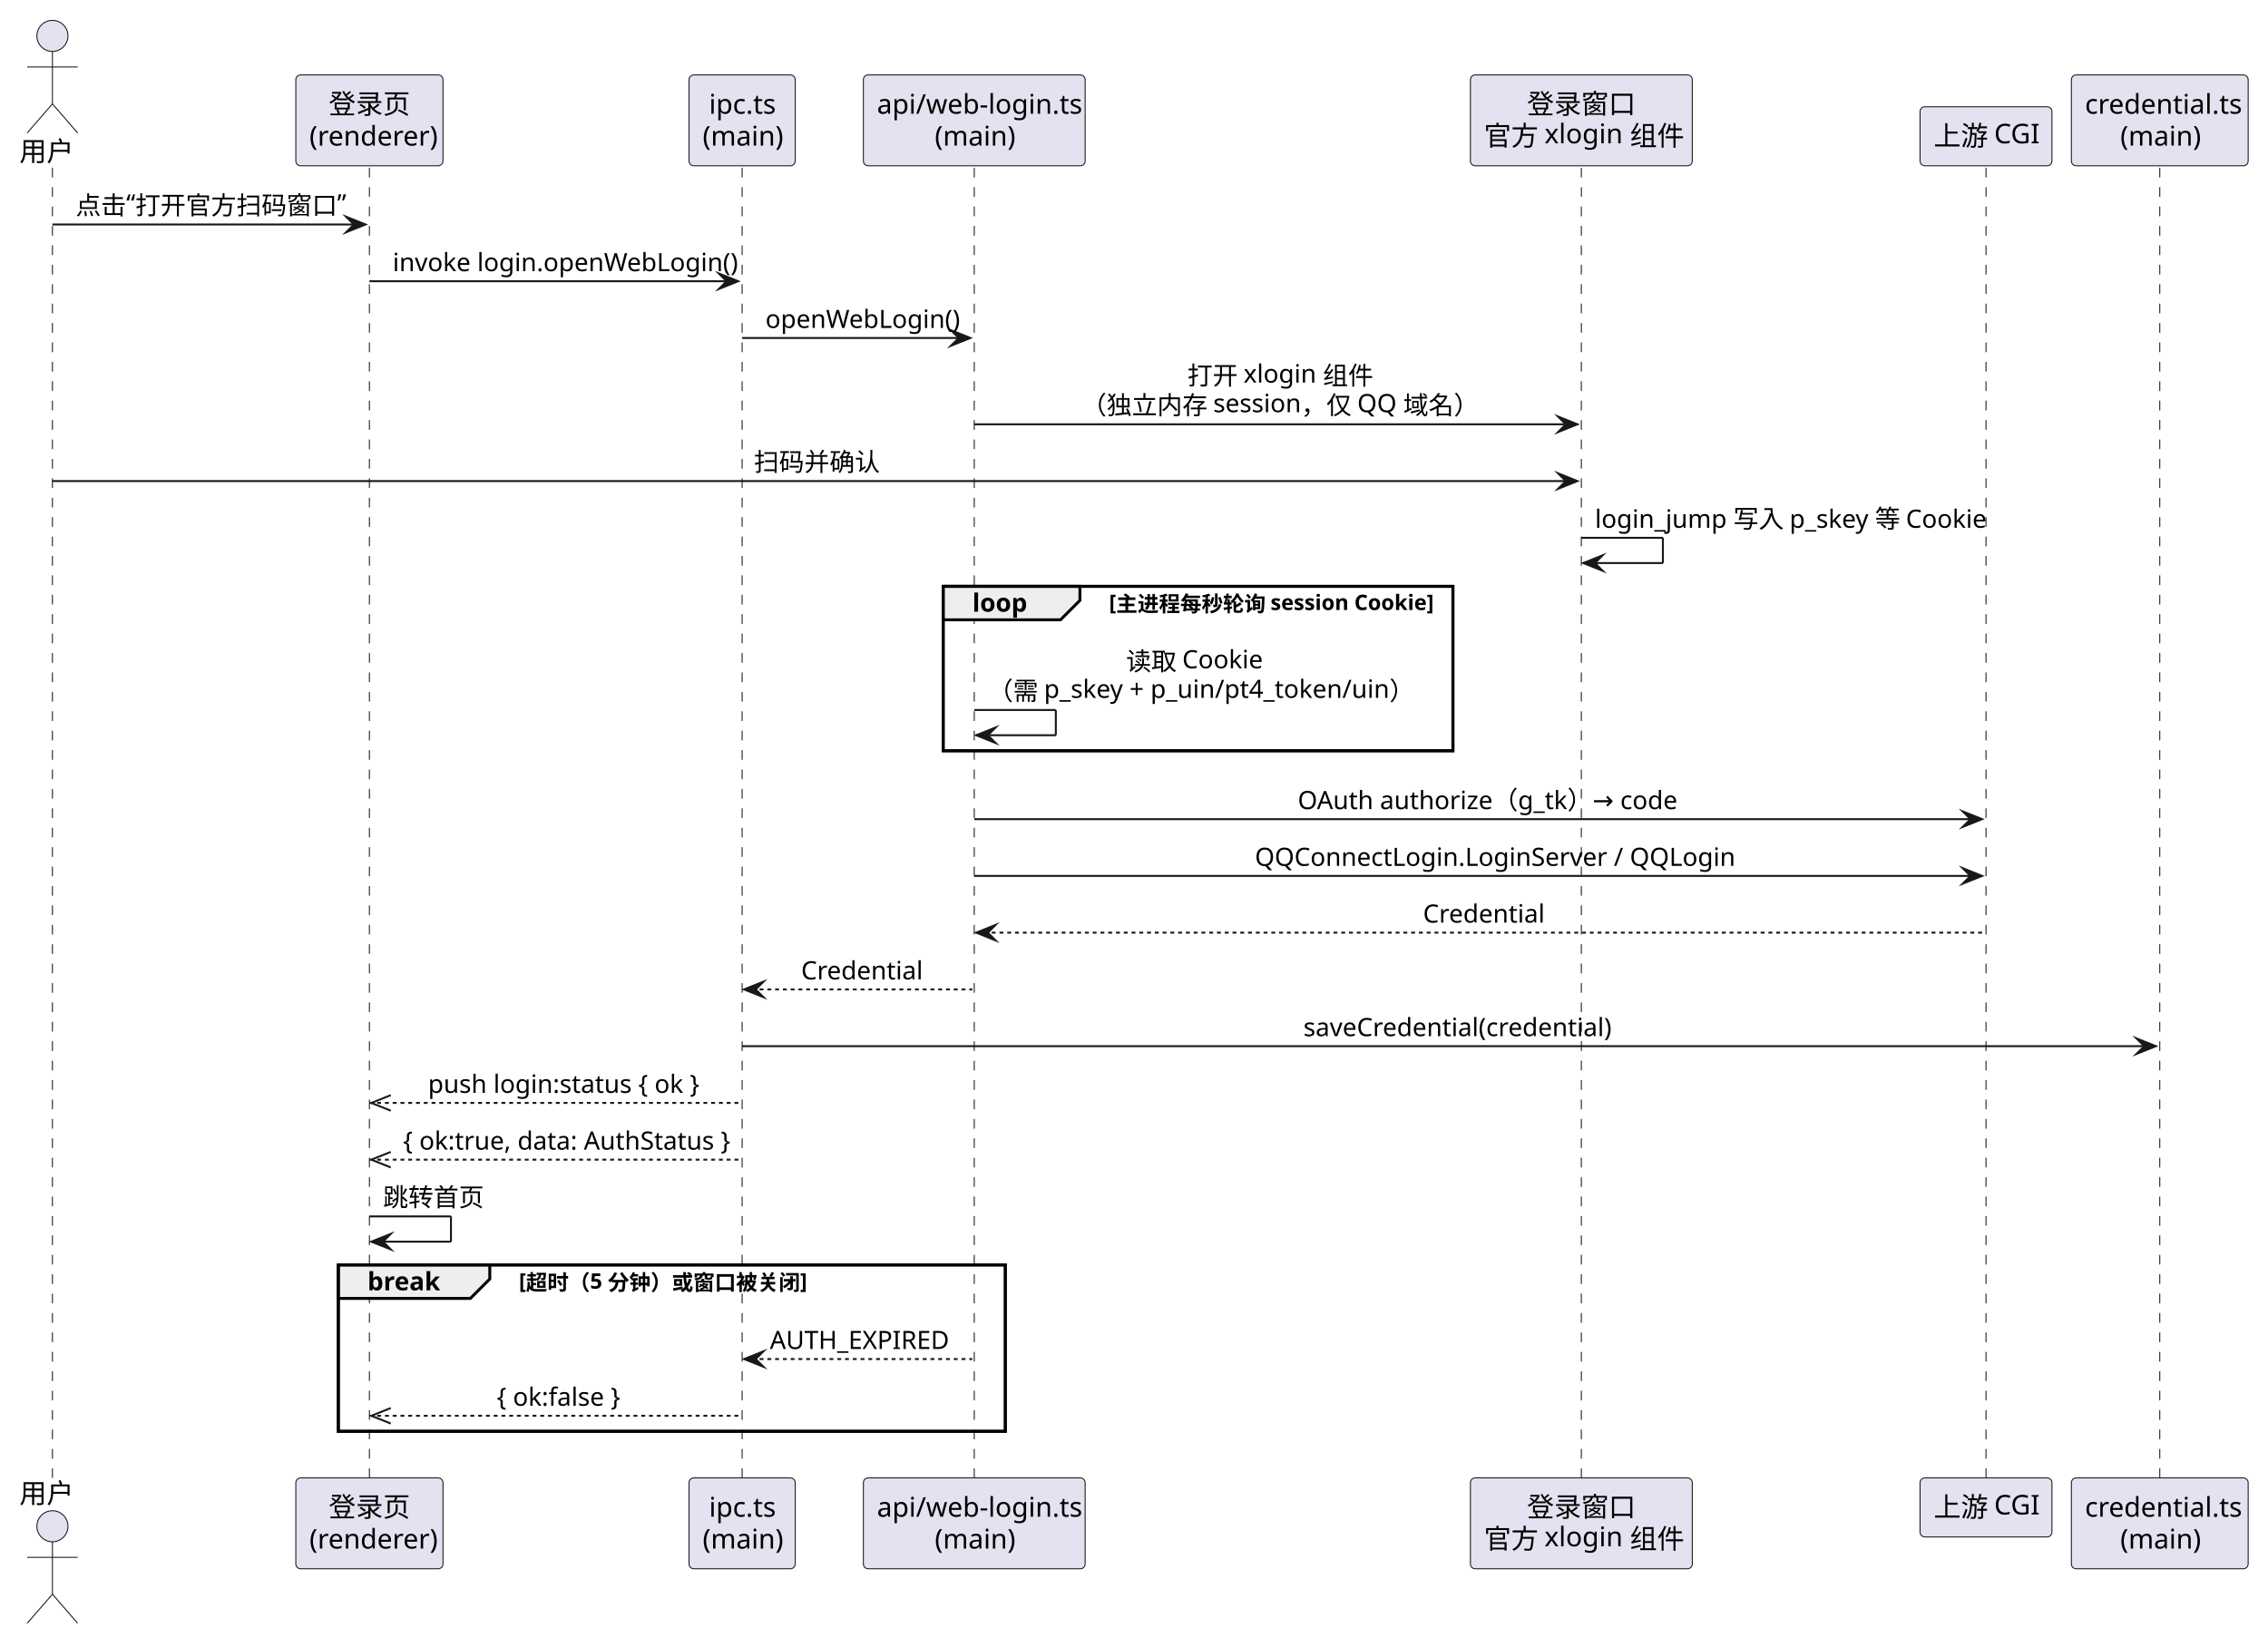
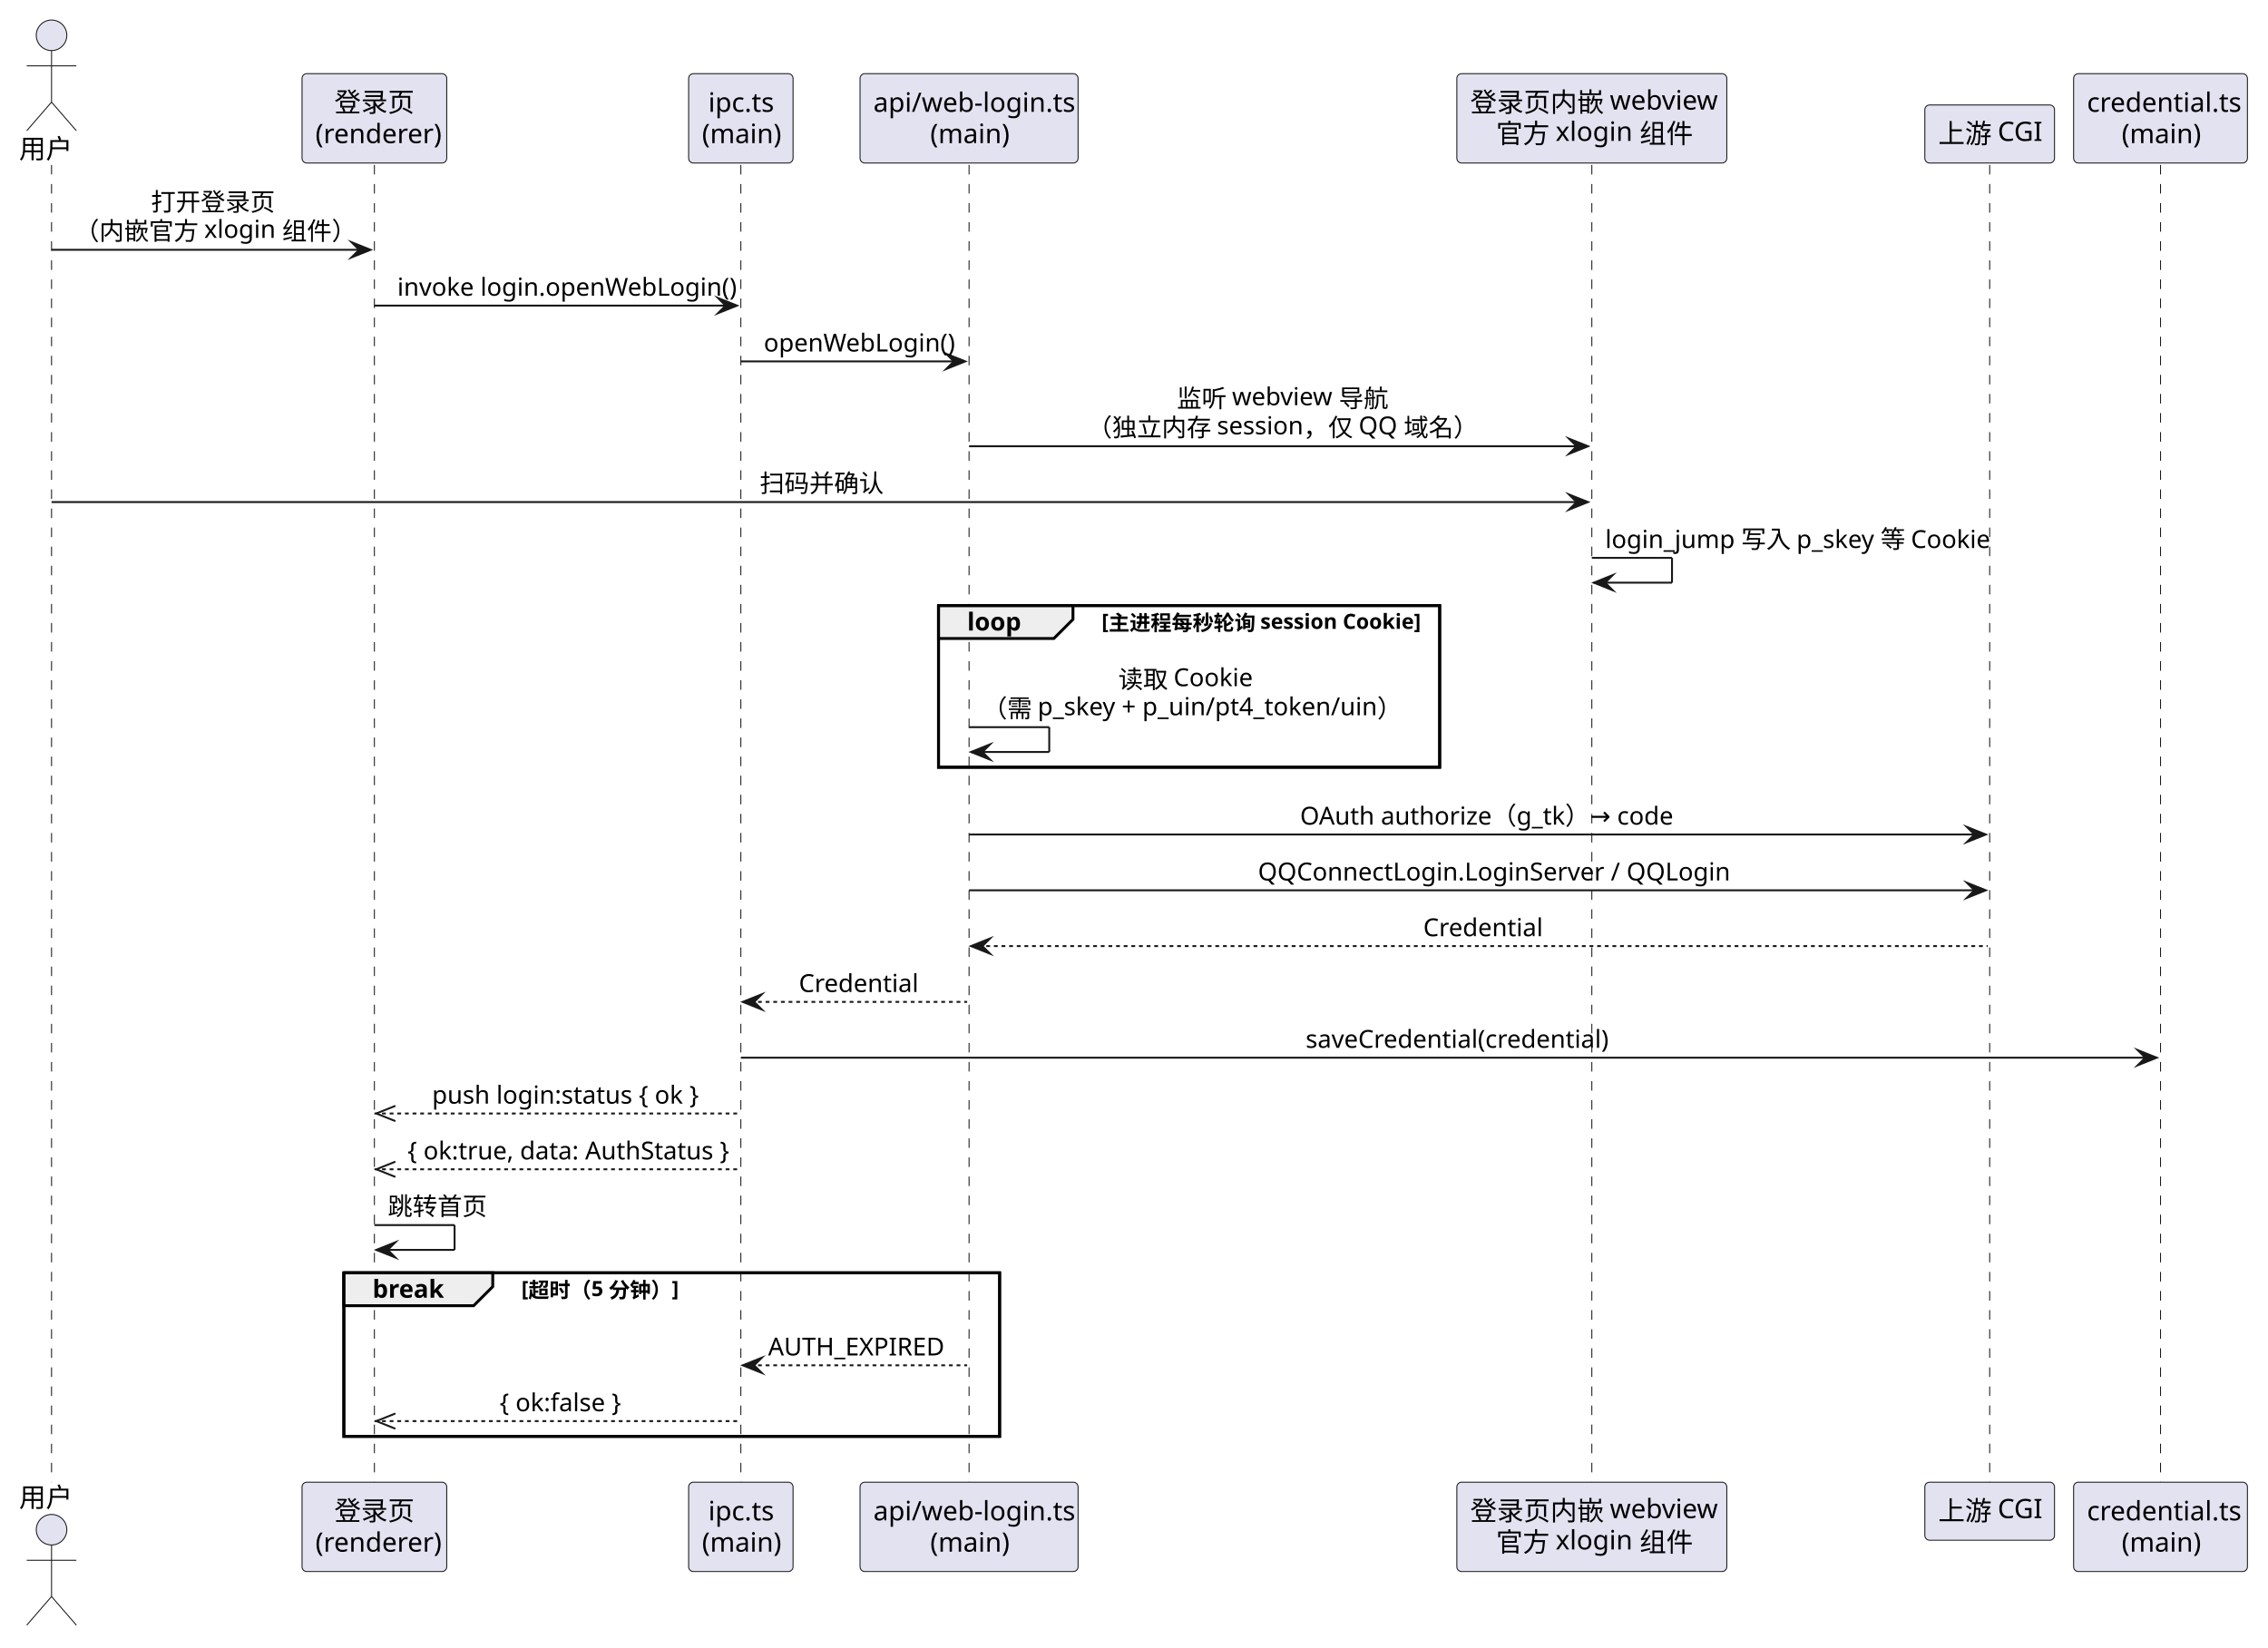
- <svg xmlns="http://www.w3.org/2000/svg" version="1.1" data-diagram-type="SEQUENCE" style="width:1168px;height:848px;background:#FFFFFF;" width="1168px" height="848px" viewBox="0 0 1168 848" zoomAndPan="magnify" preserveAspectRatio="none" contentStyleType="text/css">
+ <svg xmlns="http://www.w3.org/2000/svg" version="1.1" data-diagram-type="SEQUENCE" style="width:1188px;height:863px;background:#FFFFFF;" width="1188px" height="863px" viewBox="0 0 1188 863" zoomAndPan="magnify" preserveAspectRatio="none" contentStyleType="text/css">
  <defs />
  <g font-family="sans-serif" lengthAdjust="spacing">
-     <rect x="485.733" y="302.047" width="262.507" height="84.703" fill="none" style="stroke:#000;stroke-width:1.5;" />
-     <rect x="174.242" y="651.625" width="343.491" height="85.703" fill="none" style="stroke:#000;stroke-width:1.5;" />
+     <rect x="491.605" y="317.281" width="262.507" height="84.703" fill="none" style="stroke:#000;stroke-width:1.5;" />
+     <rect x="180.114" y="666.859" width="343.491" height="85.703" fill="none" style="stroke:#000;stroke-width:1.5;" />
    <g>
-       <rect x="23.5" y="86.406" width="8" height="674.922" fill="#000" fill-opacity="0" />
-       <line x1="27" y1="86.406" x2="27" y2="761.328" style="stroke:#181818;stroke-width:0.5;stroke-dasharray:5,5;" />
+       <rect x="23.5" y="86.406" width="8" height="690.156" fill="#000" fill-opacity="0" />
+       <line x1="27" y1="86.406" x2="27" y2="776.563" style="stroke:#181818;stroke-width:0.5;stroke-dasharray:5,5;" />
    </g>
    <g>
-       <rect x="186.742" y="86.406" width="8" height="674.922" fill="#000" fill-opacity="0" />
-       <line x1="190.242" y1="86.406" x2="190.242" y2="761.328" style="stroke:#181818;stroke-width:0.5;stroke-dasharray:5,5;" />
+       <rect x="192.614" y="86.406" width="8" height="690.156" fill="#000" fill-opacity="0" />
+       <line x1="196.114" y1="86.406" x2="196.114" y2="776.563" style="stroke:#181818;stroke-width:0.5;stroke-dasharray:5,5;" />
    </g>
    <g>
-       <rect x="378.689" y="86.406" width="8" height="674.922" fill="#000" fill-opacity="0" />
-       <line x1="382.189" y1="86.406" x2="382.189" y2="761.328" style="stroke:#181818;stroke-width:0.5;stroke-dasharray:5,5;" />
+       <rect x="384.56" y="86.406" width="8" height="690.156" fill="#000" fill-opacity="0" />
+       <line x1="388.06" y1="86.406" x2="388.06" y2="776.563" style="stroke:#181818;stroke-width:0.5;stroke-dasharray:5,5;" />
    </g>
    <g>
-       <rect x="498.233" y="86.406" width="8" height="674.922" fill="#000" fill-opacity="0" />
-       <line x1="501.733" y1="86.406" x2="501.733" y2="761.328" style="stroke:#181818;stroke-width:0.5;stroke-dasharray:5,5;" />
+       <rect x="504.105" y="86.406" width="8" height="690.156" fill="#000" fill-opacity="0" />
+       <line x1="507.605" y1="86.406" x2="507.605" y2="776.563" style="stroke:#181818;stroke-width:0.5;stroke-dasharray:5,5;" />
    </g>
    <g>
-       <rect x="810.879" y="86.406" width="8" height="674.922" fill="#000" fill-opacity="0" />
-       <line x1="814.379" y1="86.406" x2="814.379" y2="761.328" style="stroke:#181818;stroke-width:0.5;stroke-dasharray:5,5;" />
+       <rect x="830.316" y="86.406" width="8" height="690.156" fill="#000" fill-opacity="0" />
+       <line x1="833.816" y1="86.406" x2="833.816" y2="776.563" style="stroke:#181818;stroke-width:0.5;stroke-dasharray:5,5;" />
    </g>
    <g>
-       <rect x="1019.276" y="86.406" width="8" height="674.922" fill="#000" fill-opacity="0" />
-       <line x1="1022.776" y1="86.406" x2="1022.776" y2="761.328" style="stroke:#181818;stroke-width:0.5;stroke-dasharray:5,5;" />
+       <rect x="1038.713" y="86.406" width="8" height="690.156" fill="#000" fill-opacity="0" />
+       <line x1="1042.213" y1="86.406" x2="1042.213" y2="776.563" style="stroke:#181818;stroke-width:0.5;stroke-dasharray:5,5;" />
    </g>
    <g>
-       <rect x="1108.764" y="86.406" width="8" height="674.922" fill="#000" fill-opacity="0" />
-       <line x1="1112.264" y1="86.406" x2="1112.264" y2="761.328" style="stroke:#181818;stroke-width:0.5;stroke-dasharray:5,5;" />
+       <rect x="1128.202" y="86.406" width="8" height="690.156" fill="#000" fill-opacity="0" />
+       <line x1="1131.702" y1="86.406" x2="1131.702" y2="776.563" style="stroke:#181818;stroke-width:0.5;stroke-dasharray:5,5;" />
    </g>
    <text x="10" y="82.988" fill="#000" font-size="14" textLength="28">用户</text>
    <ellipse cx="27" cy="18.5" rx="8" ry="8" fill="#E2E2F0" style="stroke:#181818;stroke-width:0.5;" />
    <path d="M27,26.5 L27,53.5 M14,34.5 L40,34.5 M27,53.5 L14,68.5 M27,53.5 L40,68.5" style="stroke:#181818;stroke-width:0.5;" fill="none" />
-     <rect x="152.344" y="38.594" width="75.797" height="46.813" fill="#E2E2F0" style="stroke:#181818;stroke-width:0.5;" rx="2.5" ry="2.5" />
-     <text x="169.242" y="58.582" fill="#000" font-size="14" textLength="42">登录页</text>
-     <text x="159.344" y="74.988" fill="#000" font-size="14" textLength="61.797">(renderer)</text>
-     <rect x="354.841" y="38.594" width="54.694" height="46.813" fill="#E2E2F0" style="stroke:#181818;stroke-width:0.5;" rx="2.5" ry="2.5" />
-     <text x="365.143" y="58.582" fill="#000" font-size="14" textLength="34.091">ipc.ts</text>
-     <text x="361.841" y="74.988" fill="#000" font-size="14" textLength="40.694">(main)</text>
-     <rect x="444.626" y="38.594" width="114.215" height="46.813" fill="#E2E2F0" style="stroke:#181818;stroke-width:0.5;" rx="2.5" ry="2.5" />
-     <text x="451.626" y="58.582" fill="#000" font-size="14" textLength="100.215">api/web-login.ts</text>
-     <text x="481.386" y="74.988" fill="#000" font-size="14" textLength="40.694">(main)</text>
-     <rect x="757.241" y="38.594" width="114.276" height="46.813" fill="#E2E2F0" style="stroke:#181818;stroke-width:0.5;" rx="2.5" ry="2.5" />
-     <text x="786.379" y="58.582" fill="#000" font-size="14" textLength="56">登录窗口</text>
-     <text x="764.241" y="74.988" fill="#000" font-size="14" textLength="100.276">官方 xlogin 组件</text>
-     <rect x="988.812" y="55" width="67.929" height="30.406" fill="#E2E2F0" style="stroke:#181818;stroke-width:0.5;" rx="2.5" ry="2.5" />
-     <text x="995.812" y="74.988" fill="#000" font-size="14" textLength="53.929">上游 CGI</text>
-     <rect x="1066.74" y="38.594" width="91.048" height="46.813" fill="#E2E2F0" style="stroke:#181818;stroke-width:0.5;" rx="2.5" ry="2.5" />
-     <text x="1073.74" y="58.582" fill="#000" font-size="14" textLength="77.048">credential.ts</text>
-     <text x="1091.917" y="74.988" fill="#000" font-size="14" textLength="40.694">(main)</text>
-     <text x="10" y="774.316" fill="#000" font-size="14" textLength="28">用户</text>
-     <ellipse cx="27" cy="786.234" rx="8" ry="8" fill="#E2E2F0" style="stroke:#181818;stroke-width:0.5;" />
-     <path d="M27,794.234 L27,821.234 M14,802.234 L40,802.234 M27,821.234 L14,836.234 M27,821.234 L40,836.234" style="stroke:#181818;stroke-width:0.5;" fill="none" />
-     <rect x="152.344" y="761.328" width="75.797" height="46.813" fill="#E2E2F0" style="stroke:#181818;stroke-width:0.5;" rx="2.5" ry="2.5" />
-     <text x="169.242" y="781.316" fill="#000" font-size="14" textLength="42">登录页</text>
-     <text x="159.344" y="797.723" fill="#000" font-size="14" textLength="61.797">(renderer)</text>
-     <rect x="354.841" y="761.328" width="54.694" height="46.813" fill="#E2E2F0" style="stroke:#181818;stroke-width:0.5;" rx="2.5" ry="2.5" />
-     <text x="365.143" y="781.316" fill="#000" font-size="14" textLength="34.091">ipc.ts</text>
-     <text x="361.841" y="797.723" fill="#000" font-size="14" textLength="40.694">(main)</text>
-     <rect x="444.626" y="761.328" width="114.215" height="46.813" fill="#E2E2F0" style="stroke:#181818;stroke-width:0.5;" rx="2.5" ry="2.5" />
-     <text x="451.626" y="781.316" fill="#000" font-size="14" textLength="100.215">api/web-login.ts</text>
-     <text x="481.386" y="797.723" fill="#000" font-size="14" textLength="40.694">(main)</text>
-     <rect x="757.241" y="761.328" width="114.276" height="46.813" fill="#E2E2F0" style="stroke:#181818;stroke-width:0.5;" rx="2.5" ry="2.5" />
-     <text x="786.379" y="781.316" fill="#000" font-size="14" textLength="56">登录窗口</text>
-     <text x="764.241" y="797.723" fill="#000" font-size="14" textLength="100.276">官方 xlogin 组件</text>
-     <rect x="988.812" y="761.328" width="67.929" height="30.406" fill="#E2E2F0" style="stroke:#181818;stroke-width:0.5;" rx="2.5" ry="2.5" />
-     <text x="995.812" y="781.316" fill="#000" font-size="14" textLength="53.929">上游 CGI</text>
-     <rect x="1066.74" y="761.328" width="91.048" height="46.813" fill="#E2E2F0" style="stroke:#181818;stroke-width:0.5;" rx="2.5" ry="2.5" />
-     <text x="1073.74" y="781.316" fill="#000" font-size="14" textLength="77.048">credential.ts</text>
-     <text x="1091.917" y="797.723" fill="#000" font-size="14" textLength="40.694">(main)</text>
-     <polygon points="178.242,111.641,188.242,115.641,178.242,119.641,182.242,115.641" fill="#181818" style="stroke:#181818;stroke-width:1;stroke-linejoin:miter;stroke-miterlimit:10;" />
-     <line x1="27" y1="115.641" x2="184.242" y2="115.641" style="stroke:#181818;stroke-width:1;" />
-     <text x="39" y="110.467" fill="#000" font-size="13" textLength="139.242">点击“打开官方扫码窗口”</text>
-     <polygon points="370.189,140.875,380.189,144.875,370.189,148.875,374.189,144.875" fill="#181818" style="stroke:#181818;stroke-width:1;stroke-linejoin:miter;stroke-miterlimit:10;" />
-     <line x1="190.242" y1="144.875" x2="376.189" y2="144.875" style="stroke:#181818;stroke-width:1;" />
-     <text x="202.242" y="139.701" fill="#000" font-size="13" textLength="167.946">invoke login.openWebLogin()</text>
-     <polygon points="489.733,170.109,499.733,174.109,489.733,178.109,493.733,174.109" fill="#181818" style="stroke:#181818;stroke-width:1;stroke-linejoin:miter;stroke-miterlimit:10;" />
-     <line x1="382.189" y1="174.109" x2="495.733" y2="174.109" style="stroke:#181818;stroke-width:1;" />
-     <text x="394.189" y="168.936" fill="#000" font-size="13" textLength="95.545">openWebLogin()</text>
-     <polygon points="802.379,214.578,812.379,218.578,802.379,222.578,806.379,218.578" fill="#181818" style="stroke:#181818;stroke-width:1;stroke-linejoin:miter;stroke-miterlimit:10;" />
-     <line x1="501.733" y1="218.578" x2="808.379" y2="218.578" style="stroke:#181818;stroke-width:1;" />
-     <text x="611.499" y="198.17" fill="#000" font-size="13" textLength="93.114">打开 xlogin 组件</text>
-     <text x="556.887" y="213.404" fill="#000" font-size="13" textLength="202.338">（独立内存 session，仅 QQ 域名）</text>
-     <polygon points="802.379,243.813,812.379,247.813,802.379,251.813,806.379,247.813" fill="#181818" style="stroke:#181818;stroke-width:1;stroke-linejoin:miter;stroke-miterlimit:10;" />
-     <line x1="27" y1="247.813" x2="808.379" y2="247.813" style="stroke:#181818;stroke-width:1;" />
-     <text x="388.189" y="242.639" fill="#000" font-size="13" textLength="65">扫码并确认</text>
-     <line x1="814.379" y1="277.047" x2="856.379" y2="277.047" style="stroke:#181818;stroke-width:1;" />
-     <line x1="856.379" y1="277.047" x2="856.379" y2="290.047" style="stroke:#181818;stroke-width:1;" />
-     <line x1="815.379" y1="290.047" x2="856.379" y2="290.047" style="stroke:#181818;stroke-width:1;" />
-     <polygon points="825.379,286.047,815.379,290.047,825.379,294.047,821.379,290.047" fill="#181818" style="stroke:#181818;stroke-width:1;stroke-linejoin:miter;stroke-miterlimit:10;" />
-     <text x="821.379" y="271.873" fill="#000" font-size="13" textLength="194.397">login_jump 写入 p_skey 等 Cookie</text>
-     <path d="M485.733,302.047 L556.162,302.047 L556.162,309.281 L546.162,319.281 L485.733,319.281 L485.733,302.047" style="stroke:#000;stroke-width:1.5;" fill="#EEE" />
-     <rect x="485.733" y="302.047" width="262.507" height="84.703" fill="none" style="stroke:#000;stroke-width:1.5;" />
-     <text x="500.733" y="315.107" fill="#000" font-size="13" textLength="25.429" font-weight="700">loop</text>
-     <text x="571.162" y="314.252" fill="#000" font-size="11" textLength="161.079" font-weight="700">[主进程每秒轮询 session Cookie]</text>
-     <line x1="501.733" y1="365.75" x2="543.733" y2="365.75" style="stroke:#181818;stroke-width:1;" />
-     <line x1="543.733" y1="365.75" x2="543.733" y2="378.75" style="stroke:#181818;stroke-width:1;" />
-     <line x1="502.733" y1="378.75" x2="543.733" y2="378.75" style="stroke:#181818;stroke-width:1;" />
-     <polygon points="512.733,374.75,502.733,378.75,512.733,382.75,508.733,378.75" fill="#181818" style="stroke:#181818;stroke-width:1;stroke-linejoin:miter;stroke-miterlimit:10;" />
-     <text x="579.913" y="345.342" fill="#000" font-size="13" textLength="69.158">读取 Cookie</text>
-     <text x="508.733" y="360.576" fill="#000" font-size="13" textLength="211.517">（需 p_skey + p_uin/pt4_token/uin）</text>
-     <polygon points="1010.776,417.984,1020.776,421.984,1010.776,425.984,1014.776,421.984" fill="#181818" style="stroke:#181818;stroke-width:1;stroke-linejoin:miter;stroke-miterlimit:10;" />
-     <line x1="501.733" y1="421.984" x2="1016.776" y2="421.984" style="stroke:#181818;stroke-width:1;" />
-     <text x="668.316" y="416.811" fill="#000" font-size="13" textLength="187.878">OAuth authorize（g_tk）→ code</text>
-     <polygon points="1010.776,447.219,1020.776,451.219,1010.776,455.219,1014.776,451.219" fill="#181818" style="stroke:#181818;stroke-width:1;stroke-linejoin:miter;stroke-miterlimit:10;" />
-     <line x1="501.733" y1="451.219" x2="1016.776" y2="451.219" style="stroke:#181818;stroke-width:1;" />
-     <text x="646.264" y="446.045" fill="#000" font-size="13" textLength="231.981">QQConnectLogin.LoginServer / QQLogin</text>
-     <polygon points="512.733,476.453,502.733,480.453,512.733,484.453,508.733,480.453" fill="#181818" style="stroke:#181818;stroke-width:1;stroke-linejoin:miter;stroke-miterlimit:10;" />
-     <line x1="506.733" y1="480.453" x2="1021.776" y2="480.453" style="stroke:#181818;stroke-width:1;stroke-dasharray:2,2;" />
-     <text x="732.849" y="475.279" fill="#000" font-size="13" textLength="58.811">Credential</text>
-     <polygon points="393.189,505.688,383.189,509.688,393.189,513.688,389.189,509.688" fill="#181818" style="stroke:#181818;stroke-width:1;stroke-linejoin:miter;stroke-miterlimit:10;" />
-     <line x1="387.189" y1="509.688" x2="500.733" y2="509.688" style="stroke:#181818;stroke-width:1;stroke-dasharray:2,2;" />
-     <text x="412.556" y="504.514" fill="#000" font-size="13" textLength="58.811">Credential</text>
-     <polygon points="1100.264,534.922,1110.264,538.922,1100.264,542.922,1104.264,538.922" fill="#181818" style="stroke:#181818;stroke-width:1;stroke-linejoin:miter;stroke-miterlimit:10;" />
-     <line x1="382.189" y1="538.922" x2="1106.264" y2="538.922" style="stroke:#181818;stroke-width:1;" />
-     <text x="671.27" y="533.748" fill="#000" font-size="13" textLength="151.912">saveCredential(credential)</text>
-     <line x1="191.242" y1="568.156" x2="201.242" y2="564.156" style="stroke:#181818;stroke-width:1;" />
-     <line x1="191.242" y1="568.156" x2="201.242" y2="572.156" style="stroke:#181818;stroke-width:1;" />
-     <line x1="190.242" y1="568.156" x2="381.189" y2="568.156" style="stroke:#181818;stroke-width:1;stroke-dasharray:2,2;" />
-     <text x="220.435" y="562.982" fill="#000" font-size="13" textLength="131.562">push login:status { ok }</text>
-     <line x1="191.242" y1="597.391" x2="201.242" y2="593.391" style="stroke:#181818;stroke-width:1;" />
-     <line x1="191.242" y1="597.391" x2="201.242" y2="601.391" style="stroke:#181818;stroke-width:1;" />
-     <line x1="190.242" y1="597.391" x2="381.189" y2="597.391" style="stroke:#181818;stroke-width:1;stroke-dasharray:2,2;" />
-     <text x="207.6" y="592.217" fill="#000" font-size="13" textLength="157.231">{ ok:true, data: AuthStatus }</text>
-     <line x1="190.242" y1="626.625" x2="232.242" y2="626.625" style="stroke:#181818;stroke-width:1;" />
-     <line x1="232.242" y1="626.625" x2="232.242" y2="639.625" style="stroke:#181818;stroke-width:1;" />
-     <line x1="191.242" y1="639.625" x2="232.242" y2="639.625" style="stroke:#181818;stroke-width:1;" />
-     <polygon points="201.242,635.625,191.242,639.625,201.242,643.625,197.242,639.625" fill="#181818" style="stroke:#181818;stroke-width:1;stroke-linejoin:miter;stroke-miterlimit:10;" />
-     <text x="197.242" y="621.451" fill="#000" font-size="13" textLength="52">跳转首页</text>
-     <path d="M174.242,651.625 L252.237,651.625 L252.237,658.859 L242.237,668.859 L174.242,668.859 L174.242,651.625" style="stroke:#000;stroke-width:1.5;" fill="#EEE" />
-     <rect x="174.242" y="651.625" width="343.491" height="85.703" fill="none" style="stroke:#000;stroke-width:1.5;" />
-     <text x="189.242" y="664.686" fill="#000" font-size="13" textLength="32.995" font-weight="700">break</text>
-     <text x="267.237" y="663.83" fill="#000" font-size="11" textLength="147.135" font-weight="700">[超时（5 分钟）或窗口被关闭]</text>
-     <polygon points="393.189,696.094,383.189,700.094,393.189,704.094,389.189,700.094" fill="#181818" style="stroke:#181818;stroke-width:1;stroke-linejoin:miter;stroke-miterlimit:10;" />
-     <line x1="387.189" y1="700.094" x2="500.733" y2="700.094" style="stroke:#181818;stroke-width:1;stroke-dasharray:2,2;" />
-     <text x="396.455" y="694.92" fill="#000" font-size="13" textLength="91.013">AUTH_EXPIRED</text>
-     <line x1="191.242" y1="729.328" x2="201.242" y2="725.328" style="stroke:#181818;stroke-width:1;" />
-     <line x1="191.242" y1="729.328" x2="201.242" y2="733.328" style="stroke:#181818;stroke-width:1;" />
-     <line x1="190.242" y1="729.328" x2="381.189" y2="729.328" style="stroke:#181818;stroke-width:1;stroke-dasharray:2,2;" />
-     <text x="255.839" y="724.154" fill="#000" font-size="13" textLength="60.753">{ ok:false }</text>
+     <rect x="158.215" y="38.594" width="75.797" height="46.813" fill="#E2E2F0" style="stroke:#181818;stroke-width:0.5;" rx="2.5" ry="2.5" />
+     <text x="175.114" y="58.582" fill="#000" font-size="14" textLength="42">登录页</text>
+     <text x="165.215" y="74.988" fill="#000" font-size="14" textLength="61.797">(renderer)</text>
+     <rect x="360.713" y="38.594" width="54.694" height="46.813" fill="#E2E2F0" style="stroke:#181818;stroke-width:0.5;" rx="2.5" ry="2.5" />
+     <text x="371.015" y="58.582" fill="#000" font-size="14" textLength="34.091">ipc.ts</text>
+     <text x="367.713" y="74.988" fill="#000" font-size="14" textLength="40.694">(main)</text>
+     <rect x="450.498" y="38.594" width="114.215" height="46.813" fill="#E2E2F0" style="stroke:#181818;stroke-width:0.5;" rx="2.5" ry="2.5" />
+     <text x="457.498" y="58.582" fill="#000" font-size="14" textLength="100.215">api/web-login.ts</text>
+     <text x="487.258" y="74.988" fill="#000" font-size="14" textLength="40.694">(main)</text>
+     <rect x="763.112" y="38.594" width="141.408" height="46.813" fill="#E2E2F0" style="stroke:#181818;stroke-width:0.5;" rx="2.5" ry="2.5" />
+     <text x="770.112" y="58.582" fill="#000" font-size="14" textLength="127.408">登录页内嵌 webview</text>
+     <text x="783.678" y="74.988" fill="#000" font-size="14" textLength="100.276">官方 xlogin 组件</text>
+     <rect x="1008.249" y="55" width="67.929" height="30.406" fill="#E2E2F0" style="stroke:#181818;stroke-width:0.5;" rx="2.5" ry="2.5" />
+     <text x="1015.249" y="74.988" fill="#000" font-size="14" textLength="53.929">上游 CGI</text>
+     <rect x="1086.178" y="38.594" width="91.048" height="46.813" fill="#E2E2F0" style="stroke:#181818;stroke-width:0.5;" rx="2.5" ry="2.5" />
+     <text x="1093.178" y="58.582" fill="#000" font-size="14" textLength="77.048">credential.ts</text>
+     <text x="1111.354" y="74.988" fill="#000" font-size="14" textLength="40.694">(main)</text>
+     <text x="10" y="789.551" fill="#000" font-size="14" textLength="28">用户</text>
+     <ellipse cx="27" cy="801.469" rx="8" ry="8" fill="#E2E2F0" style="stroke:#181818;stroke-width:0.5;" />
+     <path d="M27,809.469 L27,836.469 M14,817.469 L40,817.469 M27,836.469 L14,851.469 M27,836.469 L40,851.469" style="stroke:#181818;stroke-width:0.5;" fill="none" />
+     <rect x="158.215" y="776.563" width="75.797" height="46.813" fill="#E2E2F0" style="stroke:#181818;stroke-width:0.5;" rx="2.5" ry="2.5" />
+     <text x="175.114" y="796.551" fill="#000" font-size="14" textLength="42">登录页</text>
+     <text x="165.215" y="812.957" fill="#000" font-size="14" textLength="61.797">(renderer)</text>
+     <rect x="360.713" y="776.563" width="54.694" height="46.813" fill="#E2E2F0" style="stroke:#181818;stroke-width:0.5;" rx="2.5" ry="2.5" />
+     <text x="371.015" y="796.551" fill="#000" font-size="14" textLength="34.091">ipc.ts</text>
+     <text x="367.713" y="812.957" fill="#000" font-size="14" textLength="40.694">(main)</text>
+     <rect x="450.498" y="776.563" width="114.215" height="46.813" fill="#E2E2F0" style="stroke:#181818;stroke-width:0.5;" rx="2.5" ry="2.5" />
+     <text x="457.498" y="796.551" fill="#000" font-size="14" textLength="100.215">api/web-login.ts</text>
+     <text x="487.258" y="812.957" fill="#000" font-size="14" textLength="40.694">(main)</text>
+     <rect x="763.112" y="776.563" width="141.408" height="46.813" fill="#E2E2F0" style="stroke:#181818;stroke-width:0.5;" rx="2.5" ry="2.5" />
+     <text x="770.112" y="796.551" fill="#000" font-size="14" textLength="127.408">登录页内嵌 webview</text>
+     <text x="783.678" y="812.957" fill="#000" font-size="14" textLength="100.276">官方 xlogin 组件</text>
+     <rect x="1008.249" y="776.563" width="67.929" height="30.406" fill="#E2E2F0" style="stroke:#181818;stroke-width:0.5;" rx="2.5" ry="2.5" />
+     <text x="1015.249" y="796.551" fill="#000" font-size="14" textLength="53.929">上游 CGI</text>
+     <rect x="1086.178" y="776.563" width="91.048" height="46.813" fill="#E2E2F0" style="stroke:#181818;stroke-width:0.5;" rx="2.5" ry="2.5" />
+     <text x="1093.178" y="796.551" fill="#000" font-size="14" textLength="77.048">credential.ts</text>
+     <text x="1111.354" y="812.957" fill="#000" font-size="14" textLength="40.694">(main)</text>
+     <polygon points="184.114,126.875,194.114,130.875,184.114,134.875,188.114,130.875" fill="#181818" style="stroke:#181818;stroke-width:1;stroke-linejoin:miter;stroke-miterlimit:10;" />
+     <line x1="27" y1="130.875" x2="190.114" y2="130.875" style="stroke:#181818;stroke-width:1;" />
+     <text x="79.057" y="110.467" fill="#000" font-size="13" textLength="65">打开登录页</text>
+     <text x="39" y="125.701" fill="#000" font-size="13" textLength="145.114">（内嵌官方 xlogin 组件）</text>
+     <polygon points="376.06,156.109,386.06,160.109,376.06,164.109,380.06,160.109" fill="#181818" style="stroke:#181818;stroke-width:1;stroke-linejoin:miter;stroke-miterlimit:10;" />
+     <line x1="196.114" y1="160.109" x2="382.06" y2="160.109" style="stroke:#181818;stroke-width:1;" />
+     <text x="208.114" y="154.936" fill="#000" font-size="13" textLength="167.946">invoke login.openWebLogin()</text>
+     <polygon points="495.605,185.344,505.605,189.344,495.605,193.344,499.605,189.344" fill="#181818" style="stroke:#181818;stroke-width:1;stroke-linejoin:miter;stroke-miterlimit:10;" />
+     <line x1="388.06" y1="189.344" x2="501.605" y2="189.344" style="stroke:#181818;stroke-width:1;" />
+     <text x="400.06" y="184.17" fill="#000" font-size="13" textLength="95.545">openWebLogin()</text>
+     <polygon points="821.816,229.813,831.816,233.813,821.816,237.813,825.816,233.813" fill="#181818" style="stroke:#181818;stroke-width:1;stroke-linejoin:miter;stroke-miterlimit:10;" />
+     <line x1="507.605" y1="233.813" x2="827.816" y2="233.813" style="stroke:#181818;stroke-width:1;" />
+     <text x="616.445" y="213.404" fill="#000" font-size="13" textLength="108.532">监听 webview 导航</text>
+     <text x="569.542" y="228.639" fill="#000" font-size="13" textLength="202.338">（独立内存 session，仅 QQ 域名）</text>
+     <polygon points="821.816,259.047,831.816,263.047,821.816,267.047,825.816,263.047" fill="#181818" style="stroke:#181818;stroke-width:1;stroke-linejoin:miter;stroke-miterlimit:10;" />
+     <line x1="27" y1="263.047" x2="827.816" y2="263.047" style="stroke:#181818;stroke-width:1;" />
+     <text x="397.908" y="257.873" fill="#000" font-size="13" textLength="65">扫码并确认</text>
+     <line x1="833.816" y1="292.281" x2="875.816" y2="292.281" style="stroke:#181818;stroke-width:1;" />
+     <line x1="875.816" y1="292.281" x2="875.816" y2="305.281" style="stroke:#181818;stroke-width:1;" />
+     <line x1="834.816" y1="305.281" x2="875.816" y2="305.281" style="stroke:#181818;stroke-width:1;" />
+     <polygon points="844.816,301.281,834.816,305.281,844.816,309.281,840.816,305.281" fill="#181818" style="stroke:#181818;stroke-width:1;stroke-linejoin:miter;stroke-miterlimit:10;" />
+     <text x="840.816" y="287.107" fill="#000" font-size="13" textLength="194.397">login_jump 写入 p_skey 等 Cookie</text>
+     <path d="M491.605,317.281 L562.034,317.281 L562.034,324.516 L552.034,334.516 L491.605,334.516 L491.605,317.281" style="stroke:#000;stroke-width:1.5;" fill="#EEE" />
+     <rect x="491.605" y="317.281" width="262.507" height="84.703" fill="none" style="stroke:#000;stroke-width:1.5;" />
+     <text x="506.605" y="330.342" fill="#000" font-size="13" textLength="25.429" font-weight="700">loop</text>
+     <text x="577.034" y="329.486" fill="#000" font-size="11" textLength="161.079" font-weight="700">[主进程每秒轮询 session Cookie]</text>
+     <line x1="507.605" y1="380.984" x2="549.605" y2="380.984" style="stroke:#181818;stroke-width:1;" />
+     <line x1="549.605" y1="380.984" x2="549.605" y2="393.984" style="stroke:#181818;stroke-width:1;" />
+     <line x1="508.605" y1="393.984" x2="549.605" y2="393.984" style="stroke:#181818;stroke-width:1;" />
+     <polygon points="518.605,389.984,508.605,393.984,518.605,397.984,514.605,393.984" fill="#181818" style="stroke:#181818;stroke-width:1;stroke-linejoin:miter;stroke-miterlimit:10;" />
+     <text x="585.784" y="360.576" fill="#000" font-size="13" textLength="69.158">读取 Cookie</text>
+     <text x="514.605" y="375.811" fill="#000" font-size="13" textLength="211.517">（需 p_skey + p_uin/pt4_token/uin）</text>
+     <polygon points="1030.213,433.219,1040.213,437.219,1030.213,441.219,1034.213,437.219" fill="#181818" style="stroke:#181818;stroke-width:1;stroke-linejoin:miter;stroke-miterlimit:10;" />
+     <line x1="507.605" y1="437.219" x2="1036.213" y2="437.219" style="stroke:#181818;stroke-width:1;" />
+     <text x="680.97" y="432.045" fill="#000" font-size="13" textLength="187.878">OAuth authorize（g_tk）→ code</text>
+     <polygon points="1030.213,462.453,1040.213,466.453,1030.213,470.453,1034.213,466.453" fill="#181818" style="stroke:#181818;stroke-width:1;stroke-linejoin:miter;stroke-miterlimit:10;" />
+     <line x1="507.605" y1="466.453" x2="1036.213" y2="466.453" style="stroke:#181818;stroke-width:1;" />
+     <text x="658.918" y="461.279" fill="#000" font-size="13" textLength="231.981">QQConnectLogin.LoginServer / QQLogin</text>
+     <polygon points="518.605,491.688,508.605,495.688,518.605,499.688,514.605,495.688" fill="#181818" style="stroke:#181818;stroke-width:1;stroke-linejoin:miter;stroke-miterlimit:10;" />
+     <line x1="512.605" y1="495.688" x2="1041.213" y2="495.688" style="stroke:#181818;stroke-width:1;stroke-dasharray:2,2;" />
+     <text x="745.504" y="490.514" fill="#000" font-size="13" textLength="58.811">Credential</text>
+     <polygon points="399.06,520.922,389.06,524.922,399.06,528.922,395.06,524.922" fill="#181818" style="stroke:#181818;stroke-width:1;stroke-linejoin:miter;stroke-miterlimit:10;" />
+     <line x1="393.06" y1="524.922" x2="506.605" y2="524.922" style="stroke:#181818;stroke-width:1;stroke-dasharray:2,2;" />
+     <text x="418.427" y="519.748" fill="#000" font-size="13" textLength="58.811">Credential</text>
+     <polygon points="1119.702,550.156,1129.702,554.156,1119.702,558.156,1123.702,554.156" fill="#181818" style="stroke:#181818;stroke-width:1;stroke-linejoin:miter;stroke-miterlimit:10;" />
+     <line x1="388.06" y1="554.156" x2="1125.702" y2="554.156" style="stroke:#181818;stroke-width:1;" />
+     <text x="683.925" y="548.982" fill="#000" font-size="13" textLength="151.912">saveCredential(credential)</text>
+     <line x1="197.114" y1="583.391" x2="207.114" y2="579.391" style="stroke:#181818;stroke-width:1;" />
+     <line x1="197.114" y1="583.391" x2="207.114" y2="587.391" style="stroke:#181818;stroke-width:1;" />
+     <line x1="196.114" y1="583.391" x2="387.06" y2="583.391" style="stroke:#181818;stroke-width:1;stroke-dasharray:2,2;" />
+     <text x="226.306" y="578.217" fill="#000" font-size="13" textLength="131.562">push login:status { ok }</text>
+     <line x1="197.114" y1="612.625" x2="207.114" y2="608.625" style="stroke:#181818;stroke-width:1;" />
+     <line x1="197.114" y1="612.625" x2="207.114" y2="616.625" style="stroke:#181818;stroke-width:1;" />
+     <line x1="196.114" y1="612.625" x2="387.06" y2="612.625" style="stroke:#181818;stroke-width:1;stroke-dasharray:2,2;" />
+     <text x="213.471" y="607.451" fill="#000" font-size="13" textLength="157.231">{ ok:true, data: AuthStatus }</text>
+     <line x1="196.114" y1="641.859" x2="238.114" y2="641.859" style="stroke:#181818;stroke-width:1;" />
+     <line x1="238.114" y1="641.859" x2="238.114" y2="654.859" style="stroke:#181818;stroke-width:1;" />
+     <line x1="197.114" y1="654.859" x2="238.114" y2="654.859" style="stroke:#181818;stroke-width:1;" />
+     <polygon points="207.114,650.859,197.114,654.859,207.114,658.859,203.114,654.859" fill="#181818" style="stroke:#181818;stroke-width:1;stroke-linejoin:miter;stroke-miterlimit:10;" />
+     <text x="203.114" y="636.686" fill="#000" font-size="13" textLength="52">跳转首页</text>
+     <path d="M180.114,666.859 L258.109,666.859 L258.109,674.094 L248.109,684.094 L180.114,684.094 L180.114,666.859" style="stroke:#000;stroke-width:1.5;" fill="#EEE" />
+     <rect x="180.114" y="666.859" width="343.491" height="85.703" fill="none" style="stroke:#000;stroke-width:1.5;" />
+     <text x="195.114" y="679.92" fill="#000" font-size="13" textLength="32.995" font-weight="700">break</text>
+     <text x="273.109" y="679.064" fill="#000" font-size="11" textLength="81.135" font-weight="700">[超时（5 分钟）]</text>
+     <polygon points="399.06,711.328,389.06,715.328,399.06,719.328,395.06,715.328" fill="#181818" style="stroke:#181818;stroke-width:1;stroke-linejoin:miter;stroke-miterlimit:10;" />
+     <line x1="393.06" y1="715.328" x2="506.605" y2="715.328" style="stroke:#181818;stroke-width:1;stroke-dasharray:2,2;" />
+     <text x="402.326" y="710.154" fill="#000" font-size="13" textLength="91.013">AUTH_EXPIRED</text>
+     <line x1="197.114" y1="744.563" x2="207.114" y2="740.563" style="stroke:#181818;stroke-width:1;" />
+     <line x1="197.114" y1="744.563" x2="207.114" y2="748.563" style="stroke:#181818;stroke-width:1;" />
+     <line x1="196.114" y1="744.563" x2="387.06" y2="744.563" style="stroke:#181818;stroke-width:1;stroke-dasharray:2,2;" />
+     <text x="261.71" y="739.389" fill="#000" font-size="13" textLength="60.753">{ ok:false }</text>
  </g>
</svg>
